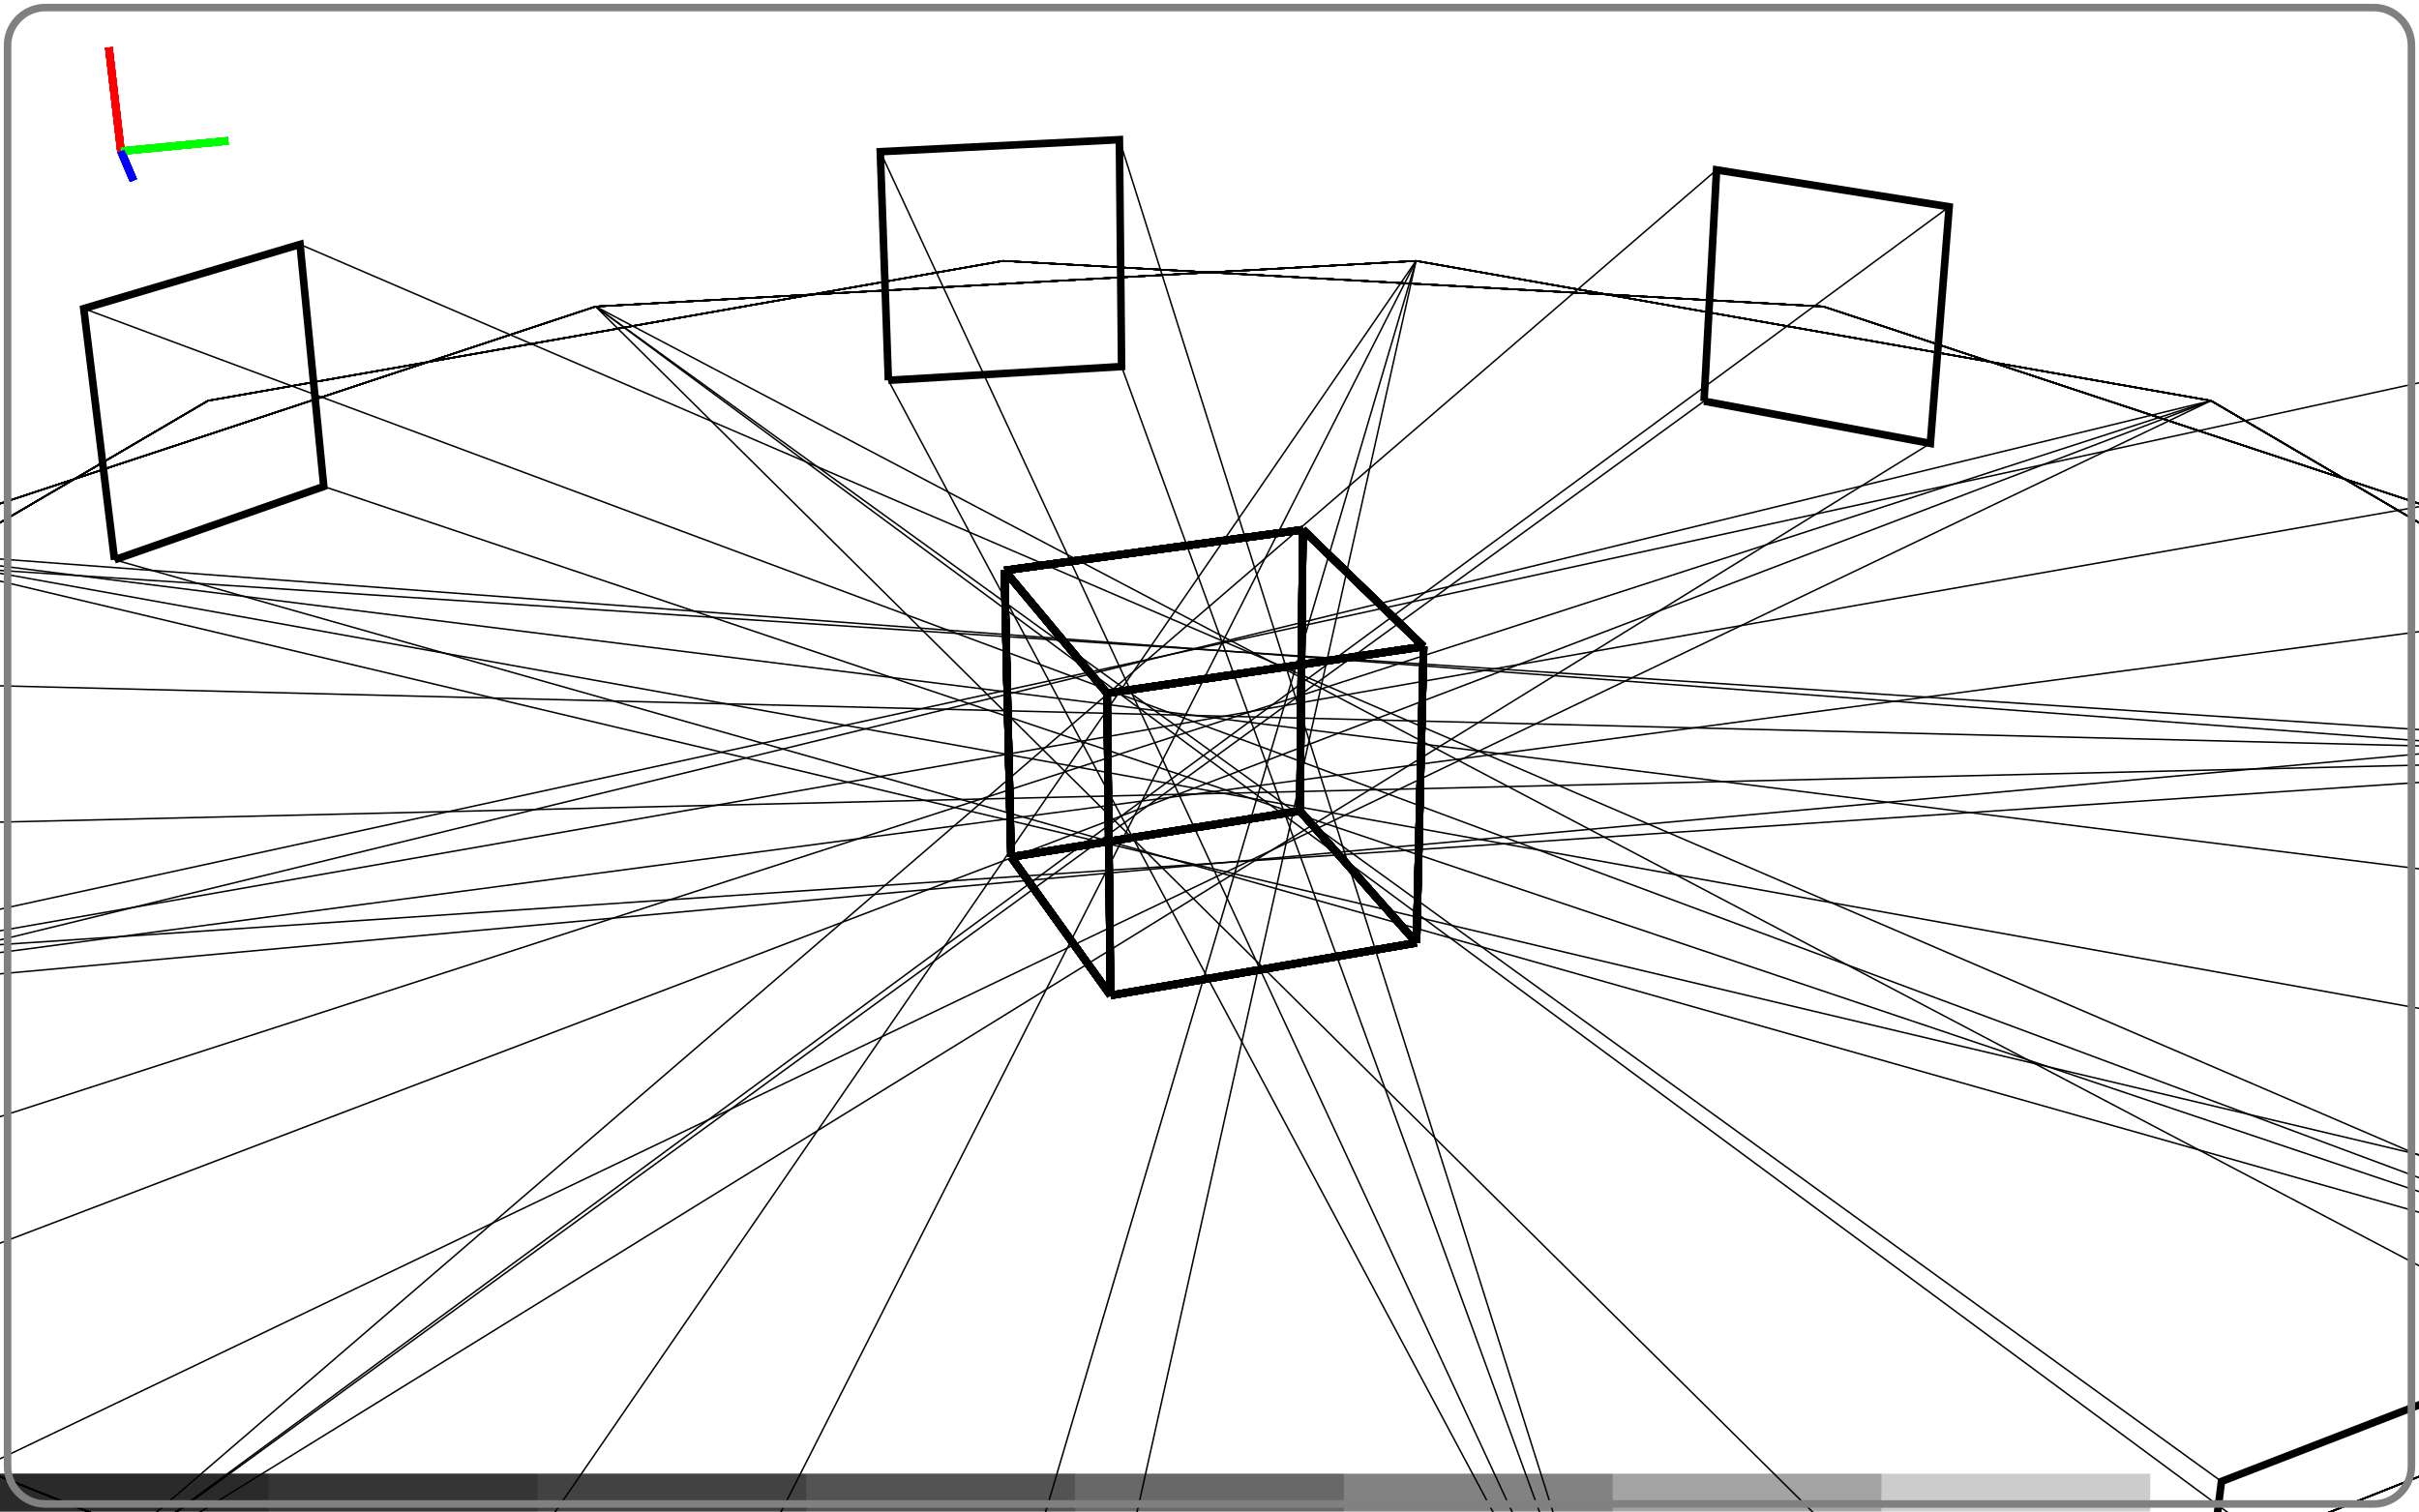
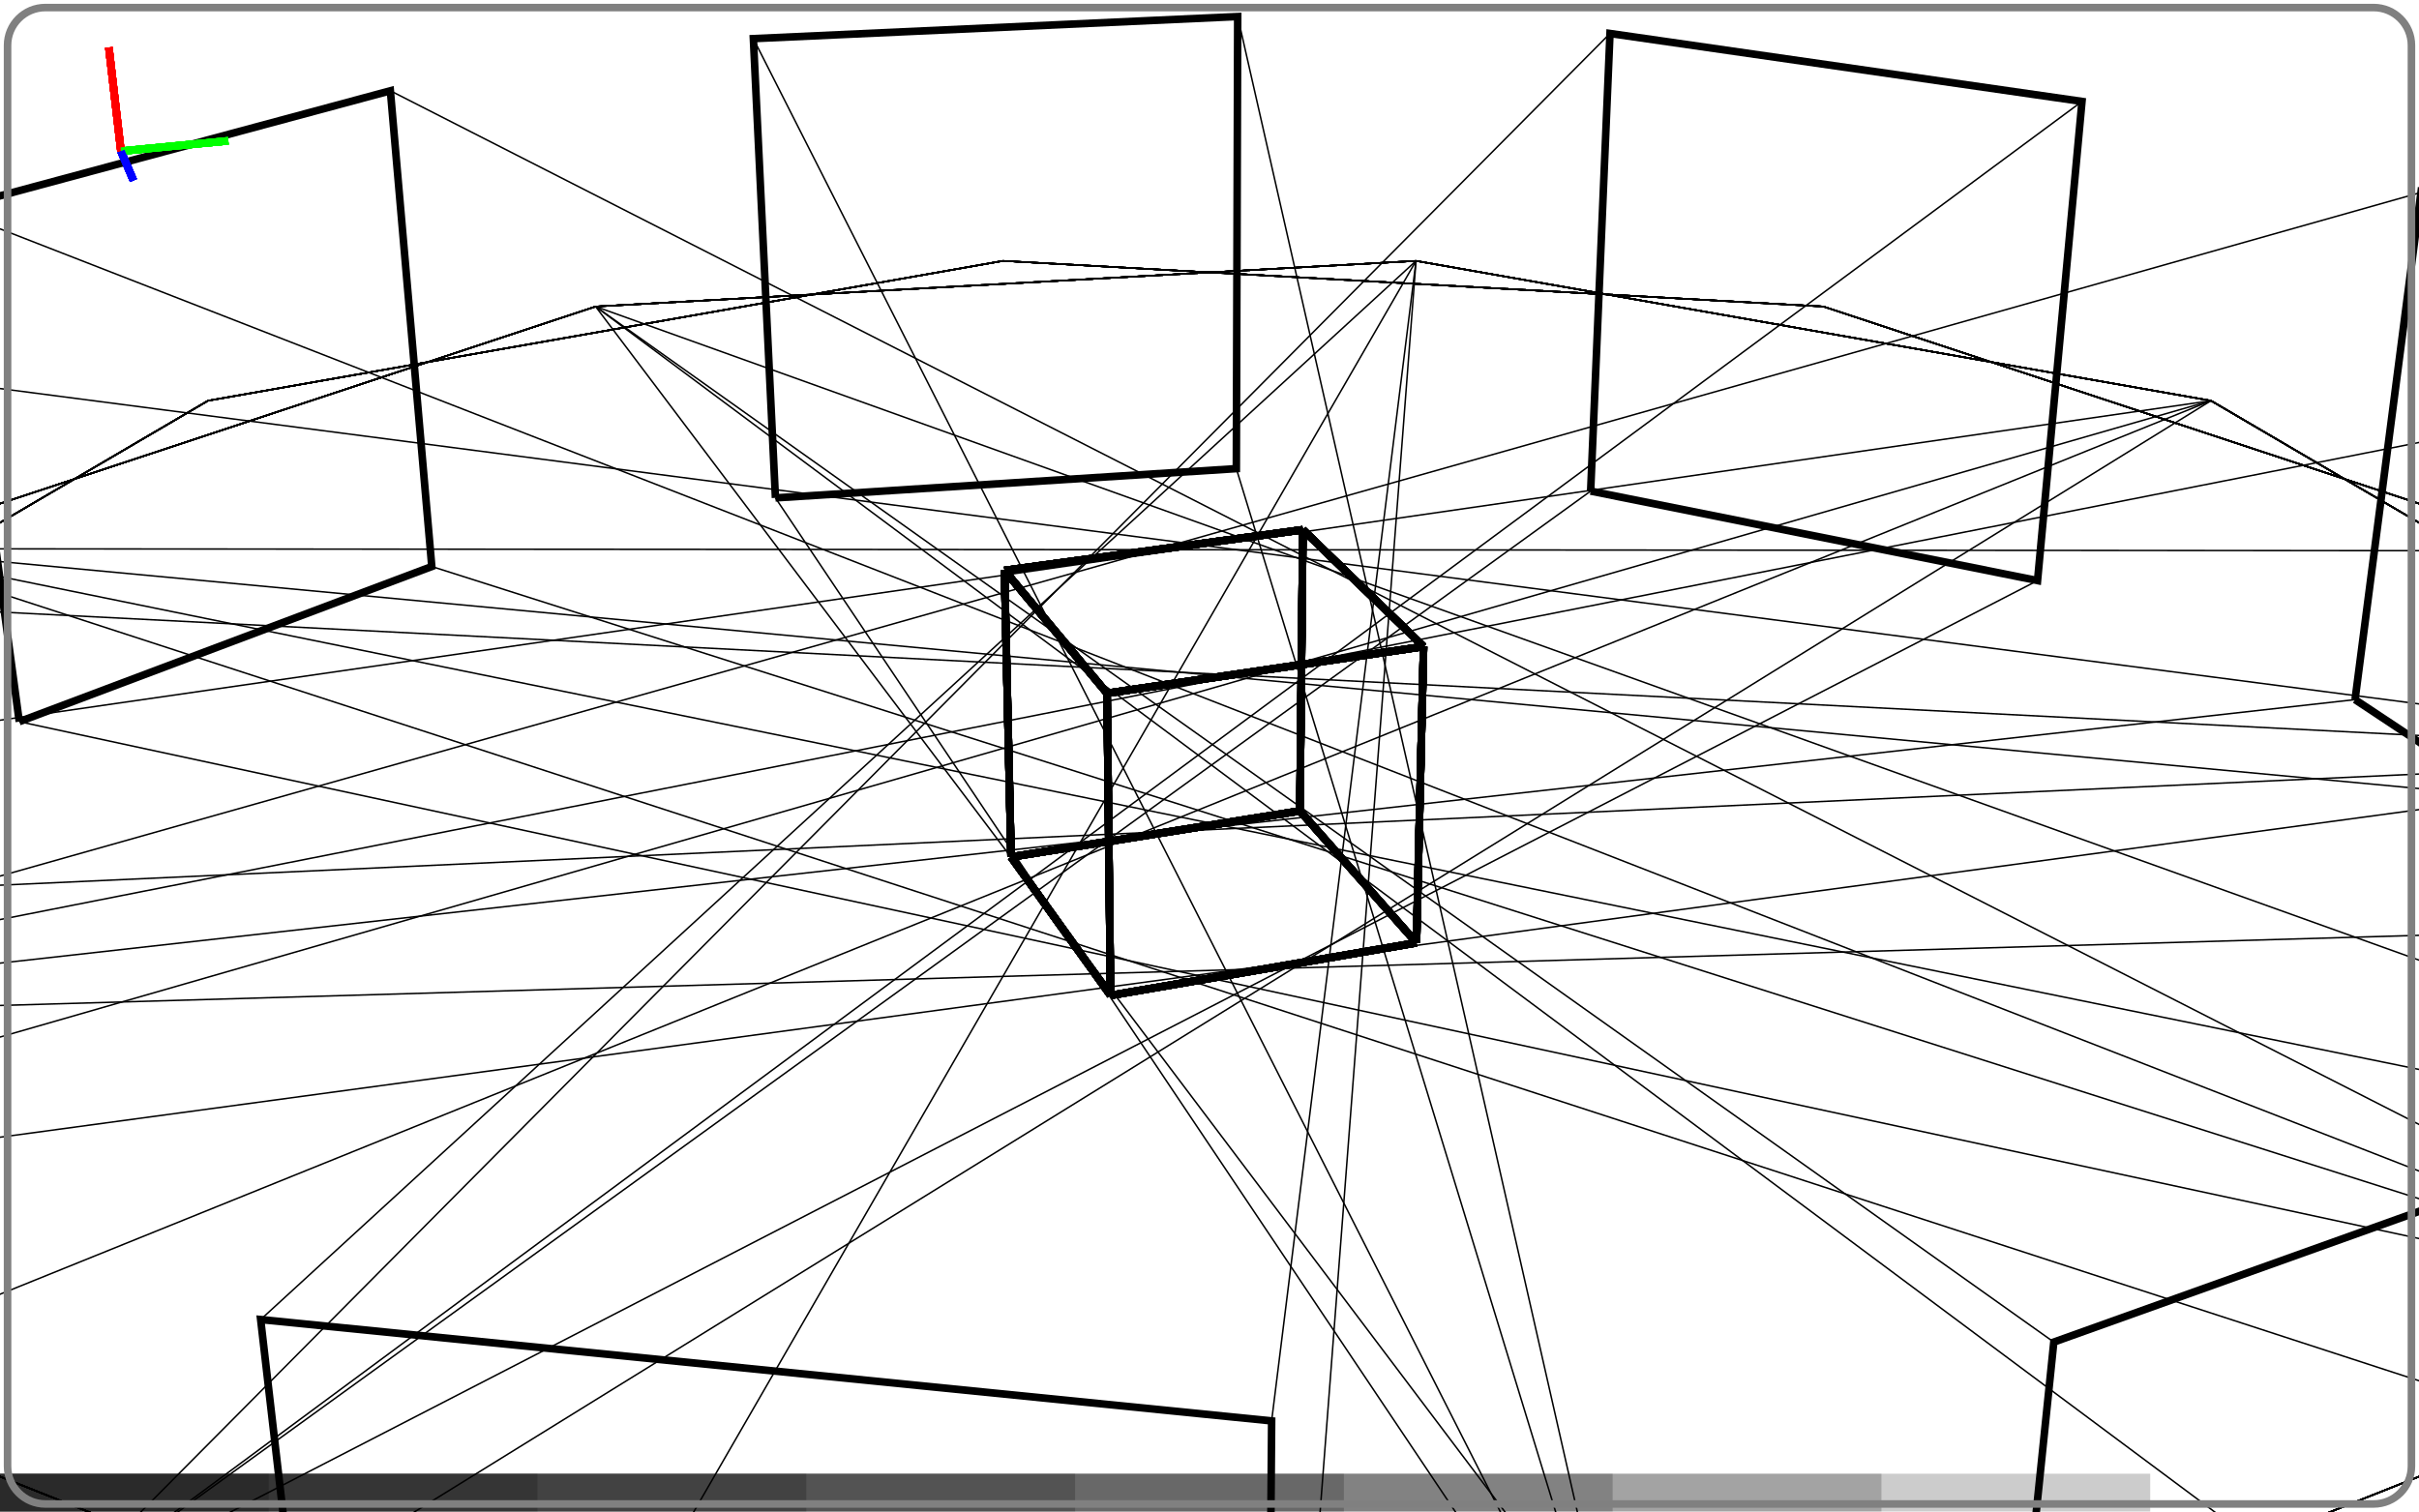
- <svg xmlns="http://www.w3.org/2000/svg" id="d226991d7a12e166d3cb4fe298aab2c1fb7c0d7d495007bef64b5e038e1a7d849b70baf1aabe139a539ea2bc394bf0ae2200c1d11bc27d2c3e21f00e6191c5b5" height="200" width="320">
+ <svg xmlns="http://www.w3.org/2000/svg" id="f0cbbe96ae859630822a872c0559b6c0c911ee87dfdf0d66999719a5a287cfc9b698aa2414fbed702745a00fe5b22b0e51ddfae1e0c34709a930dd7d386d0683" height="200" width="320">
  <g>
    <path d="M0,200 h0.0 v-5.0 h-0.0 Z" fill="black" stroke="none" fill-opacity="0.2" />
    <polyline points="16.00 20.00 14.40 6.28" stroke="rgb(255, 0, 0)" fill="none" stroke-width="1.00" />
    <polyline points="16.00 20.00 30.20 18.63" stroke="rgb(0, 255, 0)" fill="none" stroke-width="1.00" />
    <polyline points="16.00 20.00 17.65 23.88" stroke="rgb(0, 0, 255)" fill="none" stroke-width="1.00" />
    <polyline points="133.75 113.39 146.91 131.71" stroke="black" fill="none" stroke-width="1.00" />
    <polyline points="171.96 107.30 187.38 124.75" stroke="black" fill="none" stroke-width="1.00" />
    <polyline points="132.88 75.48 146.45 91.73" stroke="black" fill="none" stroke-width="1.00" />
    <polyline points="172.35 70.09 188.32 85.55" stroke="black" fill="none" stroke-width="1.00" />
    <polyline points="133.75 113.39 171.96 107.30" stroke="black" fill="none" stroke-width="1.00" />
    <polyline points="146.91 131.71 187.38 124.75" stroke="black" fill="none" stroke-width="1.00" />
    <polyline points="132.88 75.48 172.35 70.09" stroke="black" fill="none" stroke-width="1.00" />
    <polyline points="146.45 91.73 188.32 85.55" stroke="black" fill="none" stroke-width="1.00" />
    <polyline points="133.75 113.39 132.88 75.48" stroke="black" fill="none" stroke-width="1.00" />
    <polyline points="146.91 131.71 146.45 91.73" stroke="black" fill="none" stroke-width="1.00" />
    <polyline points="171.96 107.30 172.35 70.09" stroke="black" fill="none" stroke-width="1.00" />
    <polyline points="187.38 124.75 188.32 85.55" stroke="black" fill="none" stroke-width="1.00" />
    <polyline points="-67.55 135.00 6.16 212.61 216.92 236.42 371.33 174.94 372.60 100.00 292.48 53.02 187.32 34.52 78.79 40.56 -18.05 72.61" stroke="black" fill="none" stroke-width="0.20" />
    <polyline points="338.05 72.61 241.21 40.56 132.68 34.52 27.52 53.02 -52.60 100.00 -51.33 174.94 103.08 236.42 313.84 212.61 387.55 135.00" stroke="black" fill="none" stroke-width="0.20" />
-     <polyline points="324.23 83.02 329.02 48.69 353.17 61.23 347.35 97.27 324.23 83.02" stroke="black" fill="none" stroke-width="1.00" />
-     <polyline points="-67.55 135.00 324.23 83.02" stroke="black" fill="none" stroke-width="0.20" />
-     <polyline points="-67.55 135.00 329.02 48.69" stroke="black" fill="none" stroke-width="0.20" />
-     <polyline points="-67.55 135.00 347.35 97.27" stroke="black" fill="none" stroke-width="0.20" />
-     <polyline points="-67.55 135.00 353.17 61.23" stroke="black" fill="none" stroke-width="0.20" />
+     <polyline points="311.54 92.57 320.26 25.46 369.77 48.73 356.94 122.69 311.54 92.57" stroke="black" fill="none" stroke-width="1.00" />
+     <polyline points="-67.55 135.00 311.54 92.57" stroke="black" fill="none" stroke-width="0.20" />
+     <polyline points="-67.55 135.00 320.26 25.46" stroke="black" fill="none" stroke-width="0.20" />
+     <polyline points="-67.55 135.00 356.94 122.69" stroke="black" fill="none" stroke-width="0.20" />
+     <polyline points="-67.55 135.00 369.77 48.73" stroke="black" fill="none" stroke-width="0.20" />
    <animate attributeName="display" values="none;inline;none;none" keyTimes="0;0.0;0.111;1" dur="3s" begin="0s" repeatCount="indefinite" />
  </g>
  <g>
    <path d="M0,200 h35.556 v-5.0 h-35.556 Z" fill="black" stroke="none" fill-opacity="0.2" />
    <polyline points="16.00 20.00 14.40 6.28" stroke="rgb(255, 0, 0)" fill="none" stroke-width="1.00" />
    <polyline points="16.00 20.00 30.20 18.63" stroke="rgb(0, 255, 0)" fill="none" stroke-width="1.00" />
    <polyline points="16.00 20.00 17.65 23.88" stroke="rgb(0, 0, 255)" fill="none" stroke-width="1.00" />
    <polyline points="133.75 113.39 146.91 131.71" stroke="black" fill="none" stroke-width="1.00" />
    <polyline points="171.96 107.30 187.38 124.75" stroke="black" fill="none" stroke-width="1.00" />
    <polyline points="132.88 75.48 146.45 91.73" stroke="black" fill="none" stroke-width="1.00" />
    <polyline points="172.35 70.09 188.32 85.55" stroke="black" fill="none" stroke-width="1.00" />
    <polyline points="133.75 113.39 171.96 107.30" stroke="black" fill="none" stroke-width="1.00" />
    <polyline points="146.91 131.71 187.38 124.75" stroke="black" fill="none" stroke-width="1.00" />
    <polyline points="132.88 75.48 172.35 70.09" stroke="black" fill="none" stroke-width="1.00" />
    <polyline points="146.45 91.73 188.32 85.55" stroke="black" fill="none" stroke-width="1.00" />
    <polyline points="133.75 113.39 132.88 75.48" stroke="black" fill="none" stroke-width="1.00" />
    <polyline points="146.91 131.71 146.45 91.73" stroke="black" fill="none" stroke-width="1.00" />
    <polyline points="171.96 107.30 172.35 70.09" stroke="black" fill="none" stroke-width="1.00" />
    <polyline points="187.38 124.75 188.32 85.55" stroke="black" fill="none" stroke-width="1.00" />
    <polyline points="-67.55 135.00 6.16 212.61 216.92 236.42 371.33 174.94 372.60 100.00 292.48 53.02 187.32 34.52 78.79 40.56 -18.05 72.61" stroke="black" fill="none" stroke-width="0.20" />
    <polyline points="338.05 72.61 241.21 40.56 132.68 34.52 27.52 53.02 -52.60 100.00 -51.33 174.94 103.08 236.42 313.84 212.61 387.55 135.00" stroke="black" fill="none" stroke-width="0.20" />
-     <polyline points="225.42 53.08 227.08 22.48 257.85 27.36 255.36 58.67 225.42 53.08" stroke="black" fill="none" stroke-width="1.00" />
-     <polyline points="6.16 212.61 225.42 53.08" stroke="black" fill="none" stroke-width="0.20" />
-     <polyline points="6.16 212.61 227.08 22.48" stroke="black" fill="none" stroke-width="0.20" />
-     <polyline points="6.16 212.61 255.36 58.67" stroke="black" fill="none" stroke-width="0.20" />
-     <polyline points="6.16 212.61 257.85 27.36" stroke="black" fill="none" stroke-width="0.20" />
+     <polyline points="210.42 64.98 212.98 4.43 275.42 13.42 269.54 76.82 210.42 64.98" stroke="black" fill="none" stroke-width="1.00" />
+     <polyline points="6.16 212.61 210.42 64.98" stroke="black" fill="none" stroke-width="0.20" />
+     <polyline points="6.16 212.61 212.98 4.43" stroke="black" fill="none" stroke-width="0.20" />
+     <polyline points="6.16 212.61 269.54 76.82" stroke="black" fill="none" stroke-width="0.20" />
+     <polyline points="6.16 212.61 275.42 13.42" stroke="black" fill="none" stroke-width="0.20" />
    <animate attributeName="display" values="none;inline;none;none" keyTimes="0;0.111;0.222;1" dur="3s" begin="0s" repeatCount="indefinite" />
  </g>
  <g>
    <path d="M0,200 h71.111 v-5.0 h-71.111 Z" fill="black" stroke="none" fill-opacity="0.2" />
    <polyline points="16.00 20.00 14.40 6.28" stroke="rgb(255, 0, 0)" fill="none" stroke-width="1.00" />
    <polyline points="16.00 20.00 30.20 18.63" stroke="rgb(0, 255, 0)" fill="none" stroke-width="1.00" />
    <polyline points="16.00 20.00 17.65 23.88" stroke="rgb(0, 0, 255)" fill="none" stroke-width="1.00" />
    <polyline points="133.75 113.39 146.91 131.71" stroke="black" fill="none" stroke-width="1.00" />
    <polyline points="171.96 107.30 187.38 124.75" stroke="black" fill="none" stroke-width="1.00" />
    <polyline points="132.88 75.48 146.45 91.73" stroke="black" fill="none" stroke-width="1.00" />
    <polyline points="172.35 70.09 188.32 85.55" stroke="black" fill="none" stroke-width="1.00" />
    <polyline points="133.75 113.39 171.96 107.30" stroke="black" fill="none" stroke-width="1.00" />
    <polyline points="146.91 131.71 187.38 124.75" stroke="black" fill="none" stroke-width="1.00" />
    <polyline points="132.88 75.48 172.35 70.09" stroke="black" fill="none" stroke-width="1.00" />
    <polyline points="146.45 91.73 188.32 85.55" stroke="black" fill="none" stroke-width="1.00" />
    <polyline points="133.75 113.39 132.88 75.48" stroke="black" fill="none" stroke-width="1.00" />
    <polyline points="146.91 131.71 146.45 91.73" stroke="black" fill="none" stroke-width="1.00" />
    <polyline points="171.96 107.30 172.35 70.09" stroke="black" fill="none" stroke-width="1.00" />
    <polyline points="187.38 124.75 188.32 85.55" stroke="black" fill="none" stroke-width="1.00" />
    <polyline points="-67.55 135.00 6.16 212.61 216.92 236.42 371.33 174.94 372.60 100.00 292.48 53.02 187.32 34.52 78.79 40.56 -18.05 72.61" stroke="black" fill="none" stroke-width="0.20" />
    <polyline points="338.05 72.61 241.21 40.56 132.68 34.52 27.52 53.02 -52.60 100.00 -51.33 174.94 103.08 236.42 313.84 212.61 387.55 135.00" stroke="black" fill="none" stroke-width="0.20" />
-     <polyline points="117.52 50.32 116.45 20.07 148.08 18.48 148.37 48.50 117.52 50.32" stroke="black" fill="none" stroke-width="1.00" />
-     <polyline points="216.92 236.42 117.52 50.32" stroke="black" fill="none" stroke-width="0.20" />
-     <polyline points="216.92 236.42 116.45 20.07" stroke="black" fill="none" stroke-width="0.20" />
-     <polyline points="216.92 236.42 148.37 48.50" stroke="black" fill="none" stroke-width="0.20" />
-     <polyline points="216.92 236.42 148.08 18.48" stroke="black" fill="none" stroke-width="0.20" />
+     <polyline points="102.58 65.88 99.66 5.11 163.73 2.19 163.55 62.01 102.58 65.88" stroke="black" fill="none" stroke-width="1.00" />
+     <polyline points="216.92 236.42 102.58 65.88" stroke="black" fill="none" stroke-width="0.20" />
+     <polyline points="216.92 236.42 99.66 5.11" stroke="black" fill="none" stroke-width="0.20" />
+     <polyline points="216.92 236.42 163.55 62.01" stroke="black" fill="none" stroke-width="0.20" />
+     <polyline points="216.92 236.42 163.73 2.19" stroke="black" fill="none" stroke-width="0.20" />
    <animate attributeName="display" values="none;inline;none;none" keyTimes="0;0.222;0.333;1" dur="3s" begin="0s" repeatCount="indefinite" />
  </g>
  <g>
    <path d="M0,200 h106.667 v-5.0 h-106.667 Z" fill="black" stroke="none" fill-opacity="0.2" />
    <polyline points="16.00 20.00 14.40 6.28" stroke="rgb(255, 0, 0)" fill="none" stroke-width="1.00" />
    <polyline points="16.00 20.00 30.20 18.63" stroke="rgb(0, 255, 0)" fill="none" stroke-width="1.00" />
    <polyline points="16.00 20.00 17.65 23.88" stroke="rgb(0, 0, 255)" fill="none" stroke-width="1.00" />
    <polyline points="133.75 113.39 146.91 131.71" stroke="black" fill="none" stroke-width="1.00" />
    <polyline points="171.96 107.30 187.38 124.75" stroke="black" fill="none" stroke-width="1.00" />
    <polyline points="132.88 75.48 146.45 91.73" stroke="black" fill="none" stroke-width="1.00" />
    <polyline points="172.35 70.09 188.32 85.55" stroke="black" fill="none" stroke-width="1.00" />
    <polyline points="133.75 113.39 171.96 107.30" stroke="black" fill="none" stroke-width="1.00" />
    <polyline points="146.91 131.71 187.38 124.75" stroke="black" fill="none" stroke-width="1.00" />
    <polyline points="132.88 75.48 172.35 70.09" stroke="black" fill="none" stroke-width="1.00" />
    <polyline points="146.45 91.73 188.32 85.55" stroke="black" fill="none" stroke-width="1.00" />
    <polyline points="133.75 113.39 132.88 75.48" stroke="black" fill="none" stroke-width="1.00" />
    <polyline points="146.91 131.71 146.45 91.73" stroke="black" fill="none" stroke-width="1.00" />
    <polyline points="171.96 107.30 172.35 70.09" stroke="black" fill="none" stroke-width="1.00" />
    <polyline points="187.38 124.75 188.32 85.55" stroke="black" fill="none" stroke-width="1.00" />
    <polyline points="-67.55 135.00 6.16 212.61 216.92 236.42 371.33 174.94 372.60 100.00 292.48 53.02 187.32 34.52 78.79 40.56 -18.05 72.61" stroke="black" fill="none" stroke-width="0.20" />
    <polyline points="338.05 72.61 241.21 40.56 132.68 34.52 27.52 53.02 -52.60 100.00 -51.33 174.94 103.08 236.42 313.84 212.61 387.55 135.00" stroke="black" fill="none" stroke-width="0.20" />
-     <polyline points="15.15 74.07 11.08 40.83 39.69 32.34 42.83 64.37 15.15 74.07" stroke="black" fill="none" stroke-width="1.00" />
-     <polyline points="371.33 174.94 15.15 74.07" stroke="black" fill="none" stroke-width="0.20" />
-     <polyline points="371.33 174.94 11.08 40.83" stroke="black" fill="none" stroke-width="0.20" />
-     <polyline points="371.33 174.94 42.83 64.37" stroke="black" fill="none" stroke-width="0.20" />
-     <polyline points="371.33 174.94 39.69 32.34" stroke="black" fill="none" stroke-width="0.20" />
+     <polyline points="2.55 95.49 -6.63 27.70 51.64 12.01 57.12 74.96 2.55 95.49" stroke="black" fill="none" stroke-width="1.00" />
+     <polyline points="371.33 174.94 2.55 95.49" stroke="black" fill="none" stroke-width="0.20" />
+     <polyline points="371.33 174.94 -6.63 27.70" stroke="black" fill="none" stroke-width="0.20" />
+     <polyline points="371.33 174.94 57.12 74.96" stroke="black" fill="none" stroke-width="0.20" />
+     <polyline points="371.33 174.94 51.64 12.01" stroke="black" fill="none" stroke-width="0.20" />
    <animate attributeName="display" values="none;inline;none;none" keyTimes="0;0.333;0.444;1" dur="3s" begin="0s" repeatCount="indefinite" />
  </g>
  <g>
    <path d="M0,200 h142.222 v-5.0 h-142.222 Z" fill="black" stroke="none" fill-opacity="0.2" />
    <polyline points="16.00 20.00 14.40 6.28" stroke="rgb(255, 0, 0)" fill="none" stroke-width="1.00" />
    <polyline points="16.00 20.00 30.20 18.63" stroke="rgb(0, 255, 0)" fill="none" stroke-width="1.00" />
    <polyline points="16.00 20.00 17.65 23.88" stroke="rgb(0, 0, 255)" fill="none" stroke-width="1.00" />
    <polyline points="133.75 113.39 146.91 131.71" stroke="black" fill="none" stroke-width="1.00" />
    <polyline points="171.96 107.30 187.38 124.75" stroke="black" fill="none" stroke-width="1.00" />
    <polyline points="132.88 75.48 146.45 91.73" stroke="black" fill="none" stroke-width="1.00" />
    <polyline points="172.35 70.09 188.32 85.55" stroke="black" fill="none" stroke-width="1.00" />
    <polyline points="133.75 113.39 171.96 107.30" stroke="black" fill="none" stroke-width="1.00" />
    <polyline points="146.91 131.71 187.38 124.75" stroke="black" fill="none" stroke-width="1.00" />
    <polyline points="132.88 75.48 172.35 70.09" stroke="black" fill="none" stroke-width="1.00" />
    <polyline points="146.45 91.73 188.32 85.55" stroke="black" fill="none" stroke-width="1.00" />
    <polyline points="133.75 113.39 132.88 75.48" stroke="black" fill="none" stroke-width="1.00" />
    <polyline points="146.91 131.71 146.45 91.73" stroke="black" fill="none" stroke-width="1.00" />
    <polyline points="171.96 107.30 172.35 70.09" stroke="black" fill="none" stroke-width="1.00" />
    <polyline points="187.38 124.75 188.32 85.55" stroke="black" fill="none" stroke-width="1.00" />
    <polyline points="-67.55 135.00 6.16 212.61 216.92 236.42 371.33 174.94 372.60 100.00 292.48 53.02 187.32 34.52 78.79 40.56 -18.05 72.61" stroke="black" fill="none" stroke-width="0.20" />
    <polyline points="338.05 72.61 241.21 40.56 132.68 34.52 27.52 53.02 -52.60 100.00 -51.33 174.94 103.08 236.42 313.84 212.61 387.55 135.00" stroke="black" fill="none" stroke-width="0.20" />
-     <polyline points="-56.73 128.80 -64.34 89.15 -48.63 72.28 -42.03 109.77 -56.73 128.80" stroke="black" fill="none" stroke-width="1.00" />
-     <polyline points="372.60 100.00 -56.73 128.80" stroke="black" fill="none" stroke-width="0.20" />
-     <polyline points="372.60 100.00 -64.34 89.15" stroke="black" fill="none" stroke-width="0.20" />
-     <polyline points="372.60 100.00 -42.03 109.77" stroke="black" fill="none" stroke-width="0.20" />
-     <polyline points="372.60 100.00 -48.63 72.28" stroke="black" fill="none" stroke-width="0.20" />
+     <polyline points="-61.02 158.74 -77.44 77.03 -44.80 45.57 -32.46 118.62 -61.02 158.74" stroke="black" fill="none" stroke-width="1.00" />
+     <polyline points="372.60 100.00 -61.02 158.74" stroke="black" fill="none" stroke-width="0.20" />
+     <polyline points="372.60 100.00 -77.44 77.03" stroke="black" fill="none" stroke-width="0.20" />
+     <polyline points="372.60 100.00 -32.46 118.62" stroke="black" fill="none" stroke-width="0.20" />
+     <polyline points="372.60 100.00 -44.80 45.57" stroke="black" fill="none" stroke-width="0.20" />
    <animate attributeName="display" values="none;inline;none;none" keyTimes="0;0.444;0.556;1" dur="3s" begin="0s" repeatCount="indefinite" />
  </g>
  <g>
    <path d="M0,200 h177.778 v-5.0 h-177.778 Z" fill="black" stroke="none" fill-opacity="0.2" />
    <polyline points="16.00 20.00 14.40 6.28" stroke="rgb(255, 0, 0)" fill="none" stroke-width="1.00" />
    <polyline points="16.00 20.00 30.20 18.63" stroke="rgb(0, 255, 0)" fill="none" stroke-width="1.00" />
    <polyline points="16.00 20.00 17.65 23.88" stroke="rgb(0, 0, 255)" fill="none" stroke-width="1.00" />
    <polyline points="133.75 113.39 146.91 131.71" stroke="black" fill="none" stroke-width="1.00" />
    <polyline points="171.96 107.30 187.38 124.75" stroke="black" fill="none" stroke-width="1.00" />
    <polyline points="132.88 75.48 146.45 91.73" stroke="black" fill="none" stroke-width="1.00" />
    <polyline points="172.35 70.09 188.32 85.55" stroke="black" fill="none" stroke-width="1.00" />
    <polyline points="133.75 113.39 171.96 107.30" stroke="black" fill="none" stroke-width="1.00" />
    <polyline points="146.91 131.71 187.38 124.75" stroke="black" fill="none" stroke-width="1.00" />
    <polyline points="132.88 75.48 172.35 70.09" stroke="black" fill="none" stroke-width="1.00" />
    <polyline points="146.45 91.73 188.32 85.55" stroke="black" fill="none" stroke-width="1.00" />
    <polyline points="133.75 113.39 132.88 75.48" stroke="black" fill="none" stroke-width="1.00" />
    <polyline points="146.91 131.71 146.45 91.73" stroke="black" fill="none" stroke-width="1.00" />
    <polyline points="171.96 107.30 172.35 70.09" stroke="black" fill="none" stroke-width="1.00" />
    <polyline points="187.38 124.75 188.32 85.55" stroke="black" fill="none" stroke-width="1.00" />
    <polyline points="-67.55 135.00 6.16 212.61 216.92 236.42 371.33 174.94 372.60 100.00 292.48 53.02 187.32 34.52 78.79 40.56 -18.05 72.61" stroke="black" fill="none" stroke-width="0.20" />
    <polyline points="338.05 72.61 241.21 40.56 132.68 34.52 27.52 53.02 -52.60 100.00 -51.33 174.94 103.08 236.42 313.84 212.61 387.55 135.00" stroke="black" fill="none" stroke-width="0.20" />
-     <polyline points="-36.32 210.41 -45.31 162.43 -65.93 140.45 -56.70 186.10 -36.32 210.41" stroke="black" fill="none" stroke-width="1.00" />
-     <polyline points="292.48 53.02 -36.32 210.41" stroke="black" fill="none" stroke-width="0.20" />
-     <polyline points="292.48 53.02 -45.31 162.43" stroke="black" fill="none" stroke-width="0.20" />
-     <polyline points="292.48 53.02 -56.70 186.10" stroke="black" fill="none" stroke-width="0.20" />
-     <polyline points="292.48 53.02 -65.93 140.45" stroke="black" fill="none" stroke-width="0.20" />
+     <polyline points="-20.88 246.89 -38.52 148.31 -80.13 106.88 -61.52 196.12 -20.88 246.89" stroke="black" fill="none" stroke-width="1.00" />
+     <polyline points="292.48 53.02 -20.88 246.89" stroke="black" fill="none" stroke-width="0.20" />
+     <polyline points="292.48 53.02 -38.52 148.31" stroke="black" fill="none" stroke-width="0.20" />
+     <polyline points="292.48 53.02 -61.52 196.12" stroke="black" fill="none" stroke-width="0.20" />
+     <polyline points="292.48 53.02 -80.13 106.88" stroke="black" fill="none" stroke-width="0.20" />
    <animate attributeName="display" values="none;inline;none;none" keyTimes="0;0.556;0.667;1" dur="3s" begin="0s" repeatCount="indefinite" />
  </g>
  <g>
    <path d="M0,200 h213.333 v-5.0 h-213.333 Z" fill="black" stroke="none" fill-opacity="0.2" />
    <polyline points="16.00 20.00 14.40 6.28" stroke="rgb(255, 0, 0)" fill="none" stroke-width="1.00" />
    <polyline points="16.00 20.00 30.20 18.63" stroke="rgb(0, 255, 0)" fill="none" stroke-width="1.00" />
    <polyline points="16.00 20.00 17.65 23.88" stroke="rgb(0, 0, 255)" fill="none" stroke-width="1.00" />
    <polyline points="133.75 113.39 146.91 131.71" stroke="black" fill="none" stroke-width="1.00" />
    <polyline points="171.96 107.30 187.38 124.75" stroke="black" fill="none" stroke-width="1.00" />
    <polyline points="132.88 75.48 146.45 91.73" stroke="black" fill="none" stroke-width="1.00" />
    <polyline points="172.35 70.09 188.32 85.55" stroke="black" fill="none" stroke-width="1.00" />
    <polyline points="133.75 113.39 171.96 107.30" stroke="black" fill="none" stroke-width="1.00" />
    <polyline points="146.91 131.71 187.38 124.75" stroke="black" fill="none" stroke-width="1.00" />
    <polyline points="132.88 75.48 172.35 70.09" stroke="black" fill="none" stroke-width="1.00" />
    <polyline points="146.45 91.73 188.32 85.55" stroke="black" fill="none" stroke-width="1.00" />
    <polyline points="133.75 113.39 132.88 75.48" stroke="black" fill="none" stroke-width="1.00" />
    <polyline points="146.91 131.71 146.45 91.73" stroke="black" fill="none" stroke-width="1.00" />
    <polyline points="171.96 107.30 172.35 70.09" stroke="black" fill="none" stroke-width="1.00" />
    <polyline points="187.38 124.75 188.32 85.55" stroke="black" fill="none" stroke-width="1.00" />
    <polyline points="-67.55 135.00 6.16 212.61 216.92 236.42 371.33 174.94 372.60 100.00 292.48 53.02 187.32 34.52 78.79 40.56 -18.05 72.61" stroke="black" fill="none" stroke-width="0.20" />
    <polyline points="338.05 72.61 241.21 40.56 132.68 34.52 27.52 53.02 -52.60 100.00 -51.33 174.94 103.08 236.42 313.84 212.61 387.55 135.00" stroke="black" fill="none" stroke-width="0.20" />
-     <polyline points="135.75 265.86 134.46 213.10 69.34 206.01 73.84 258.15 135.75 265.86" stroke="black" fill="none" stroke-width="1.00" />
-     <polyline points="187.32 34.52 135.75 265.86" stroke="black" fill="none" stroke-width="0.20" />
-     <polyline points="187.32 34.52 134.46 213.10" stroke="black" fill="none" stroke-width="0.20" />
-     <polyline points="187.32 34.52 73.84 258.15" stroke="black" fill="none" stroke-width="0.20" />
-     <polyline points="187.32 34.52 69.34 206.01" stroke="black" fill="none" stroke-width="0.20" />
+     <polyline points="167.40 294.39 168.22 188.01 34.48 174.60 46.51 278.46 167.40 294.39" stroke="black" fill="none" stroke-width="1.00" />
+     <polyline points="187.32 34.52 167.40 294.39" stroke="black" fill="none" stroke-width="0.20" />
+     <polyline points="187.32 34.52 168.22 188.01" stroke="black" fill="none" stroke-width="0.20" />
+     <polyline points="187.32 34.52 46.51 278.46" stroke="black" fill="none" stroke-width="0.20" />
+     <polyline points="187.32 34.52 34.48 174.60" stroke="black" fill="none" stroke-width="0.20" />
    <animate attributeName="display" values="none;inline;none;none" keyTimes="0;0.667;0.778;1" dur="3s" begin="0s" repeatCount="indefinite" />
  </g>
  <g>
    <path d="M0,200 h248.889 v-5.0 h-248.889 Z" fill="black" stroke="none" fill-opacity="0.2" />
    <polyline points="16.00 20.00 14.40 6.28" stroke="rgb(255, 0, 0)" fill="none" stroke-width="1.00" />
    <polyline points="16.00 20.00 30.20 18.63" stroke="rgb(0, 255, 0)" fill="none" stroke-width="1.00" />
    <polyline points="16.00 20.00 17.65 23.88" stroke="rgb(0, 0, 255)" fill="none" stroke-width="1.00" />
    <polyline points="133.75 113.39 146.91 131.71" stroke="black" fill="none" stroke-width="1.00" />
    <polyline points="171.96 107.30 187.38 124.75" stroke="black" fill="none" stroke-width="1.00" />
    <polyline points="132.88 75.48 146.45 91.73" stroke="black" fill="none" stroke-width="1.00" />
    <polyline points="172.35 70.09 188.32 85.55" stroke="black" fill="none" stroke-width="1.00" />
    <polyline points="133.75 113.39 171.96 107.30" stroke="black" fill="none" stroke-width="1.00" />
    <polyline points="146.91 131.71 187.38 124.75" stroke="black" fill="none" stroke-width="1.00" />
    <polyline points="132.88 75.48 172.35 70.09" stroke="black" fill="none" stroke-width="1.00" />
    <polyline points="146.45 91.73 188.32 85.55" stroke="black" fill="none" stroke-width="1.00" />
    <polyline points="133.75 113.39 132.88 75.48" stroke="black" fill="none" stroke-width="1.00" />
    <polyline points="146.91 131.71 146.45 91.73" stroke="black" fill="none" stroke-width="1.00" />
    <polyline points="171.96 107.30 172.35 70.09" stroke="black" fill="none" stroke-width="1.00" />
    <polyline points="187.38 124.75 188.32 85.55" stroke="black" fill="none" stroke-width="1.00" />
    <polyline points="-67.55 135.00 6.16 212.61 216.92 236.42 371.33 174.94 372.60 100.00 292.48 53.02 187.32 34.52 78.79 40.56 -18.05 72.61" stroke="black" fill="none" stroke-width="0.20" />
    <polyline points="338.05 72.61 241.21 40.56 132.68 34.52 27.52 53.02 -52.60 100.00 -51.33 174.94 103.08 236.42 313.84 212.61 387.55 135.00" stroke="black" fill="none" stroke-width="0.20" />
-     <polyline points="331.90 227.62 340.17 178.09 293.87 196.02 287.41 247.25 331.90 227.62" stroke="black" fill="none" stroke-width="1.00" />
-     <polyline points="78.79 40.56 331.90 227.62" stroke="black" fill="none" stroke-width="0.20" />
-     <polyline points="78.79 40.56 340.17 178.09" stroke="black" fill="none" stroke-width="0.20" />
-     <polyline points="78.79 40.56 287.41 247.25" stroke="black" fill="none" stroke-width="0.20" />
-     <polyline points="78.79 40.56 293.87 196.02" stroke="black" fill="none" stroke-width="0.20" />
+     <polyline points="348.33 241.28 366.41 143.68 271.69 177.58 260.90 282.01 348.33 241.28" stroke="black" fill="none" stroke-width="1.00" />
+     <polyline points="78.79 40.56 348.33 241.28" stroke="black" fill="none" stroke-width="0.20" />
+     <polyline points="78.79 40.56 366.41 143.68" stroke="black" fill="none" stroke-width="0.20" />
+     <polyline points="78.79 40.56 260.90 282.01" stroke="black" fill="none" stroke-width="0.20" />
+     <polyline points="78.79 40.56 271.69 177.58" stroke="black" fill="none" stroke-width="0.20" />
    <animate attributeName="display" values="none;inline;none;none" keyTimes="0;0.778;0.889;1" dur="3s" begin="0s" repeatCount="indefinite" />
  </g>
  <g>
    <path d="M0,200 h284.444 v-5.0 h-284.444 Z" fill="black" stroke="none" fill-opacity="0.2" />
    <polyline points="16.00 20.00 14.40 6.28" stroke="rgb(255, 0, 0)" fill="none" stroke-width="1.00" />
    <polyline points="16.00 20.00 30.20 18.63" stroke="rgb(0, 255, 0)" fill="none" stroke-width="1.00" />
    <polyline points="16.00 20.00 17.65 23.88" stroke="rgb(0, 0, 255)" fill="none" stroke-width="1.00" />
    <polyline points="133.75 113.39 146.91 131.71" stroke="black" fill="none" stroke-width="1.00" />
    <polyline points="171.96 107.30 187.38 124.75" stroke="black" fill="none" stroke-width="1.00" />
    <polyline points="132.88 75.48 146.45 91.73" stroke="black" fill="none" stroke-width="1.00" />
    <polyline points="172.35 70.09 188.32 85.55" stroke="black" fill="none" stroke-width="1.00" />
    <polyline points="133.75 113.39 171.96 107.30" stroke="black" fill="none" stroke-width="1.00" />
    <polyline points="146.91 131.71 187.38 124.75" stroke="black" fill="none" stroke-width="1.00" />
    <polyline points="132.88 75.48 172.35 70.09" stroke="black" fill="none" stroke-width="1.00" />
    <polyline points="146.45 91.73 188.32 85.55" stroke="black" fill="none" stroke-width="1.00" />
    <polyline points="133.75 113.39 132.88 75.48" stroke="black" fill="none" stroke-width="1.00" />
    <polyline points="146.91 131.71 146.45 91.73" stroke="black" fill="none" stroke-width="1.00" />
    <polyline points="171.96 107.30 172.35 70.09" stroke="black" fill="none" stroke-width="1.00" />
    <polyline points="187.38 124.75 188.32 85.55" stroke="black" fill="none" stroke-width="1.00" />
    <polyline points="-67.55 135.00 6.16 212.61 216.92 236.42 371.33 174.94 372.60 100.00 292.48 53.02 187.32 34.52 78.79 40.56 -18.05 72.61" stroke="black" fill="none" stroke-width="0.20" />
    <polyline points="338.05 72.61 241.21 40.56 132.68 34.52 27.52 53.02 -52.60 100.00 -51.33 174.94 103.08 236.42 313.84 212.61 387.55 135.00" stroke="black" fill="none" stroke-width="0.20" />
-     <polyline points="383.08 144.77 391.38 103.37 392.55 124.05 383.57 167.87 383.08 144.77" stroke="black" fill="none" stroke-width="1.00" />
-     <polyline points="-18.05 72.61 383.08 144.77" stroke="black" fill="none" stroke-width="0.20" />
-     <polyline points="-18.05 72.61 391.38 103.37" stroke="black" fill="none" stroke-width="0.20" />
-     <polyline points="-18.05 72.61 383.57 167.87" stroke="black" fill="none" stroke-width="0.20" />
-     <polyline points="-18.05 72.61 392.55 124.05" stroke="black" fill="none" stroke-width="0.20" />
+     <polyline points="379.07 153.54 395.07 72.92 398.21 111.68 379.43 202.05 379.07 153.54" stroke="black" fill="none" stroke-width="1.00" />
+     <polyline points="-18.05 72.61 379.07 153.54" stroke="black" fill="none" stroke-width="0.20" />
+     <polyline points="-18.05 72.61 395.07 72.92" stroke="black" fill="none" stroke-width="0.20" />
+     <polyline points="-18.05 72.61 379.43 202.05" stroke="black" fill="none" stroke-width="0.20" />
+     <polyline points="-18.05 72.61 398.21 111.68" stroke="black" fill="none" stroke-width="0.20" />
    <animate attributeName="display" values="none;inline;none;none" keyTimes="0;0.889;1.0;1" dur="3s" begin="0s" repeatCount="indefinite" />
  </g>
  <rect x="1" y="1" rx="5" ry="5" width="318" height="198" stroke="gray" fill="transparent" stroke-width="1" />
</svg>
